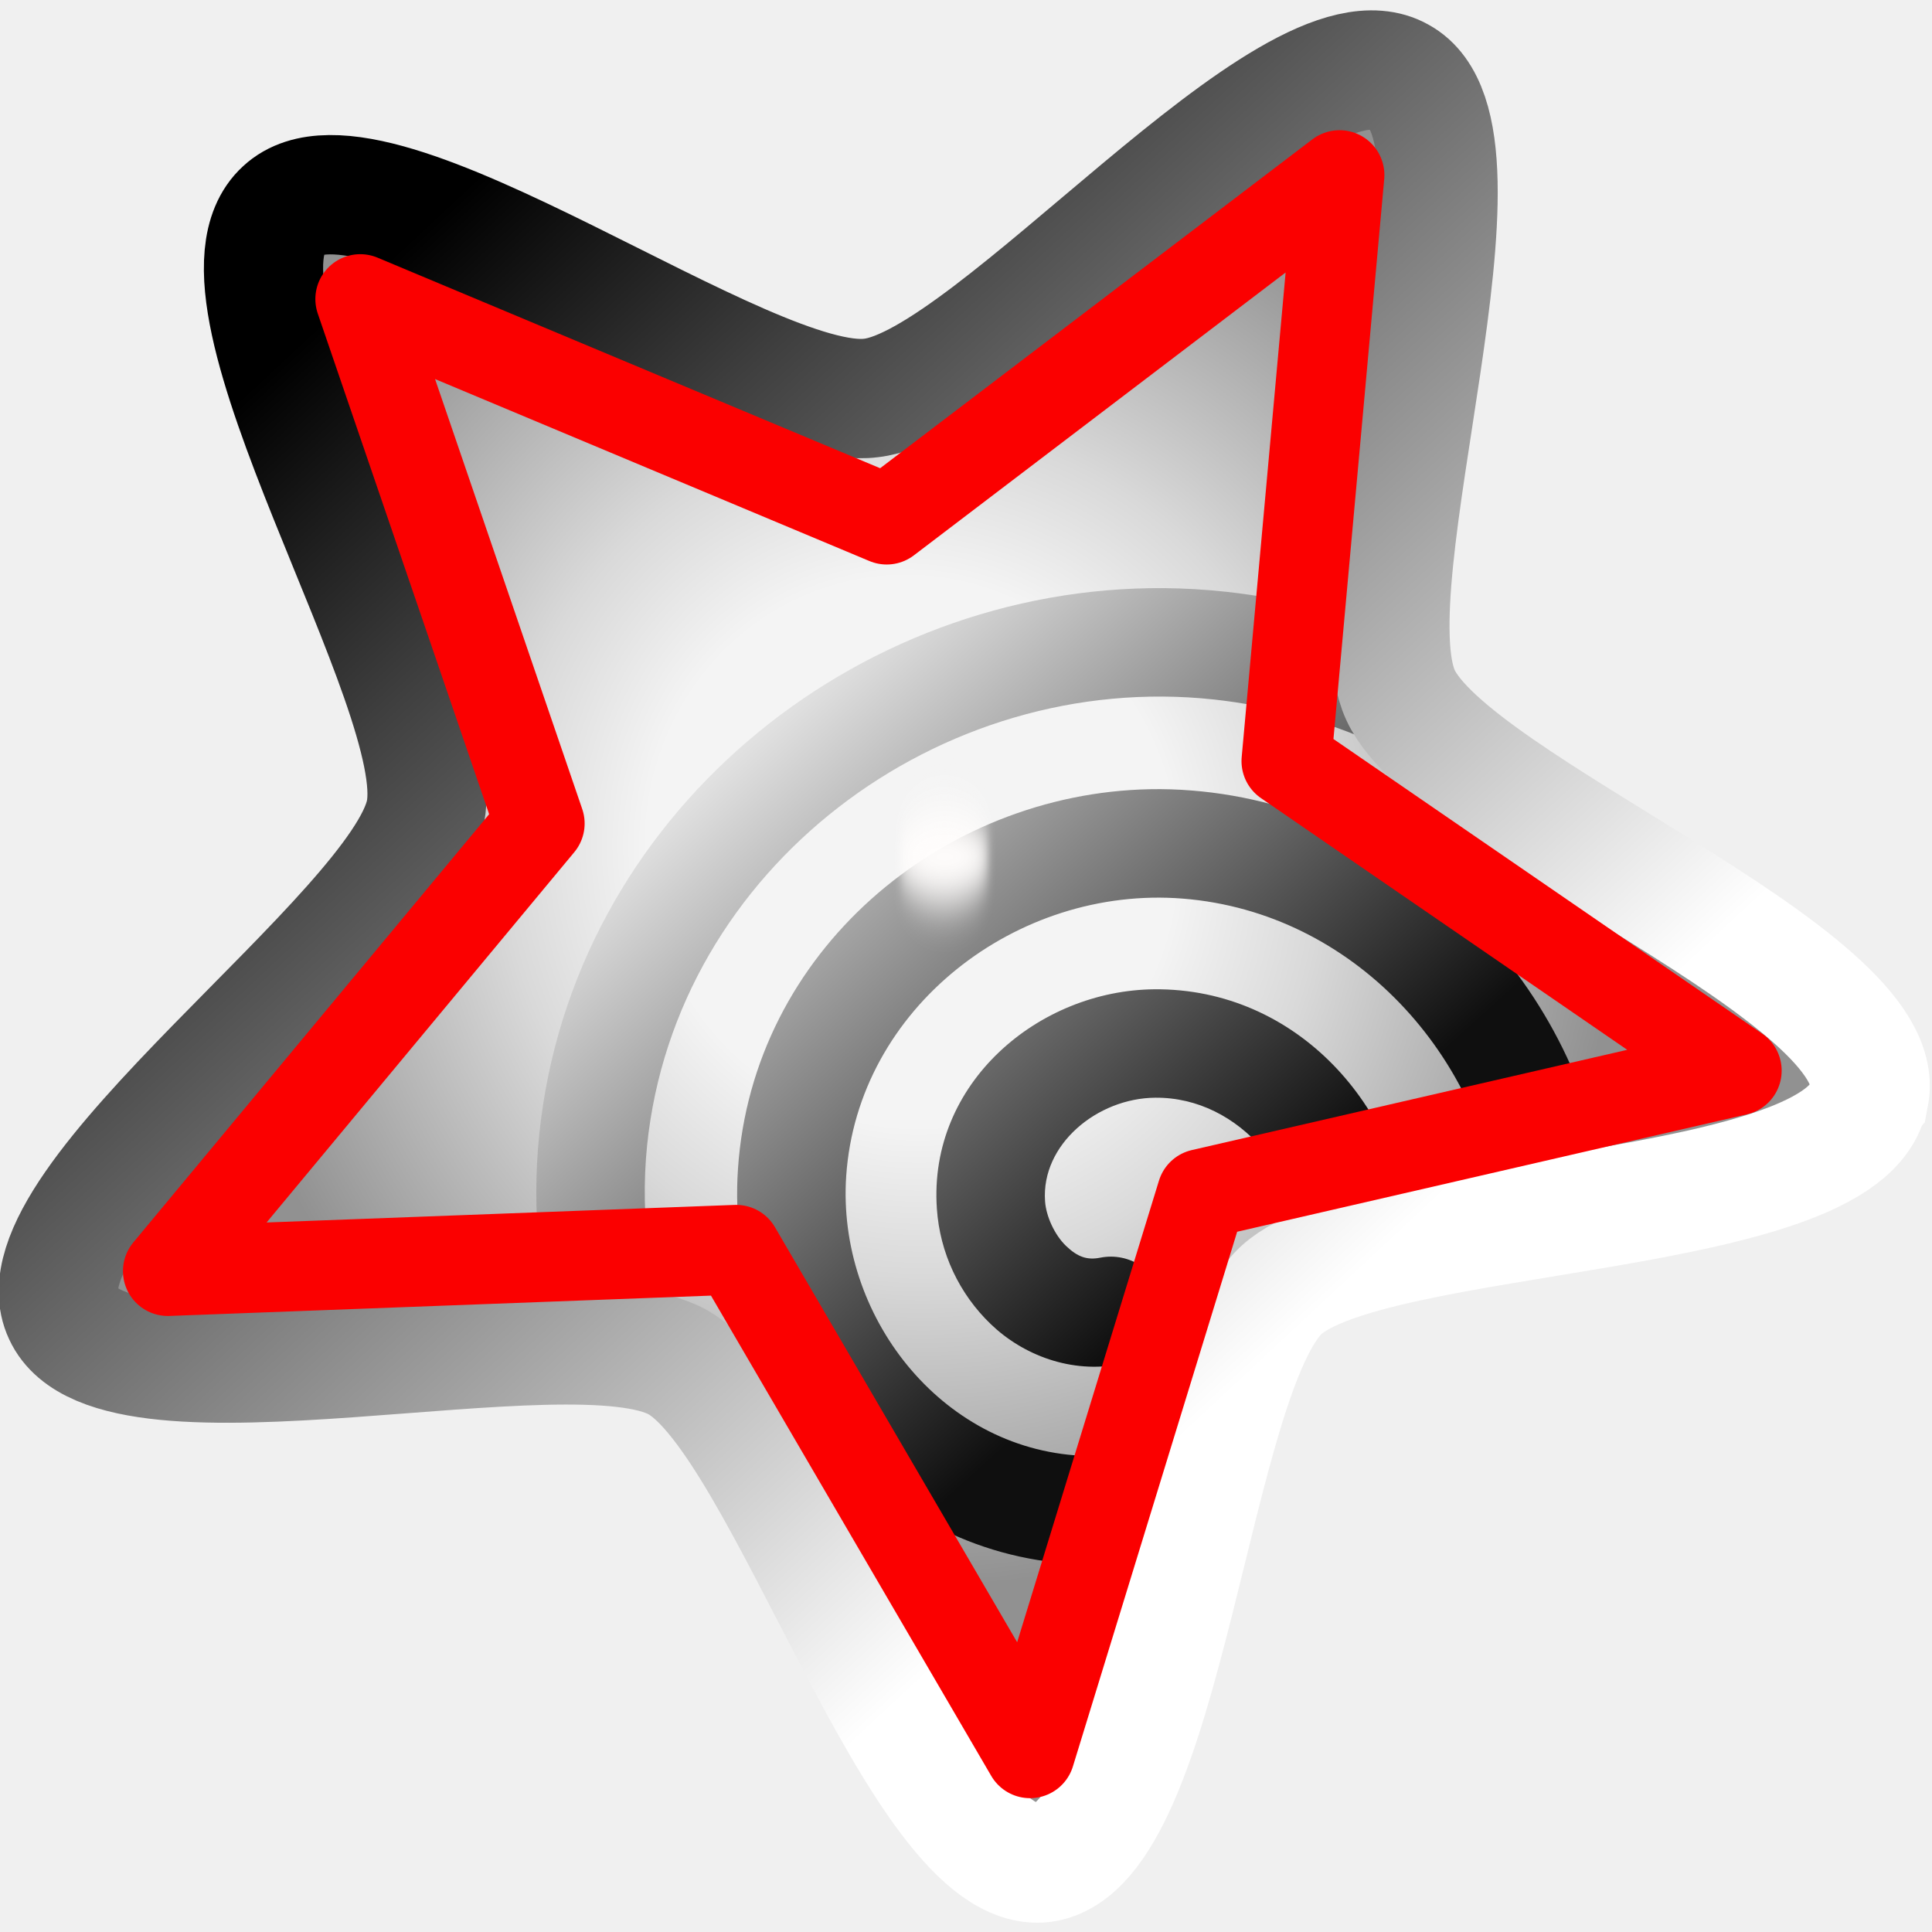
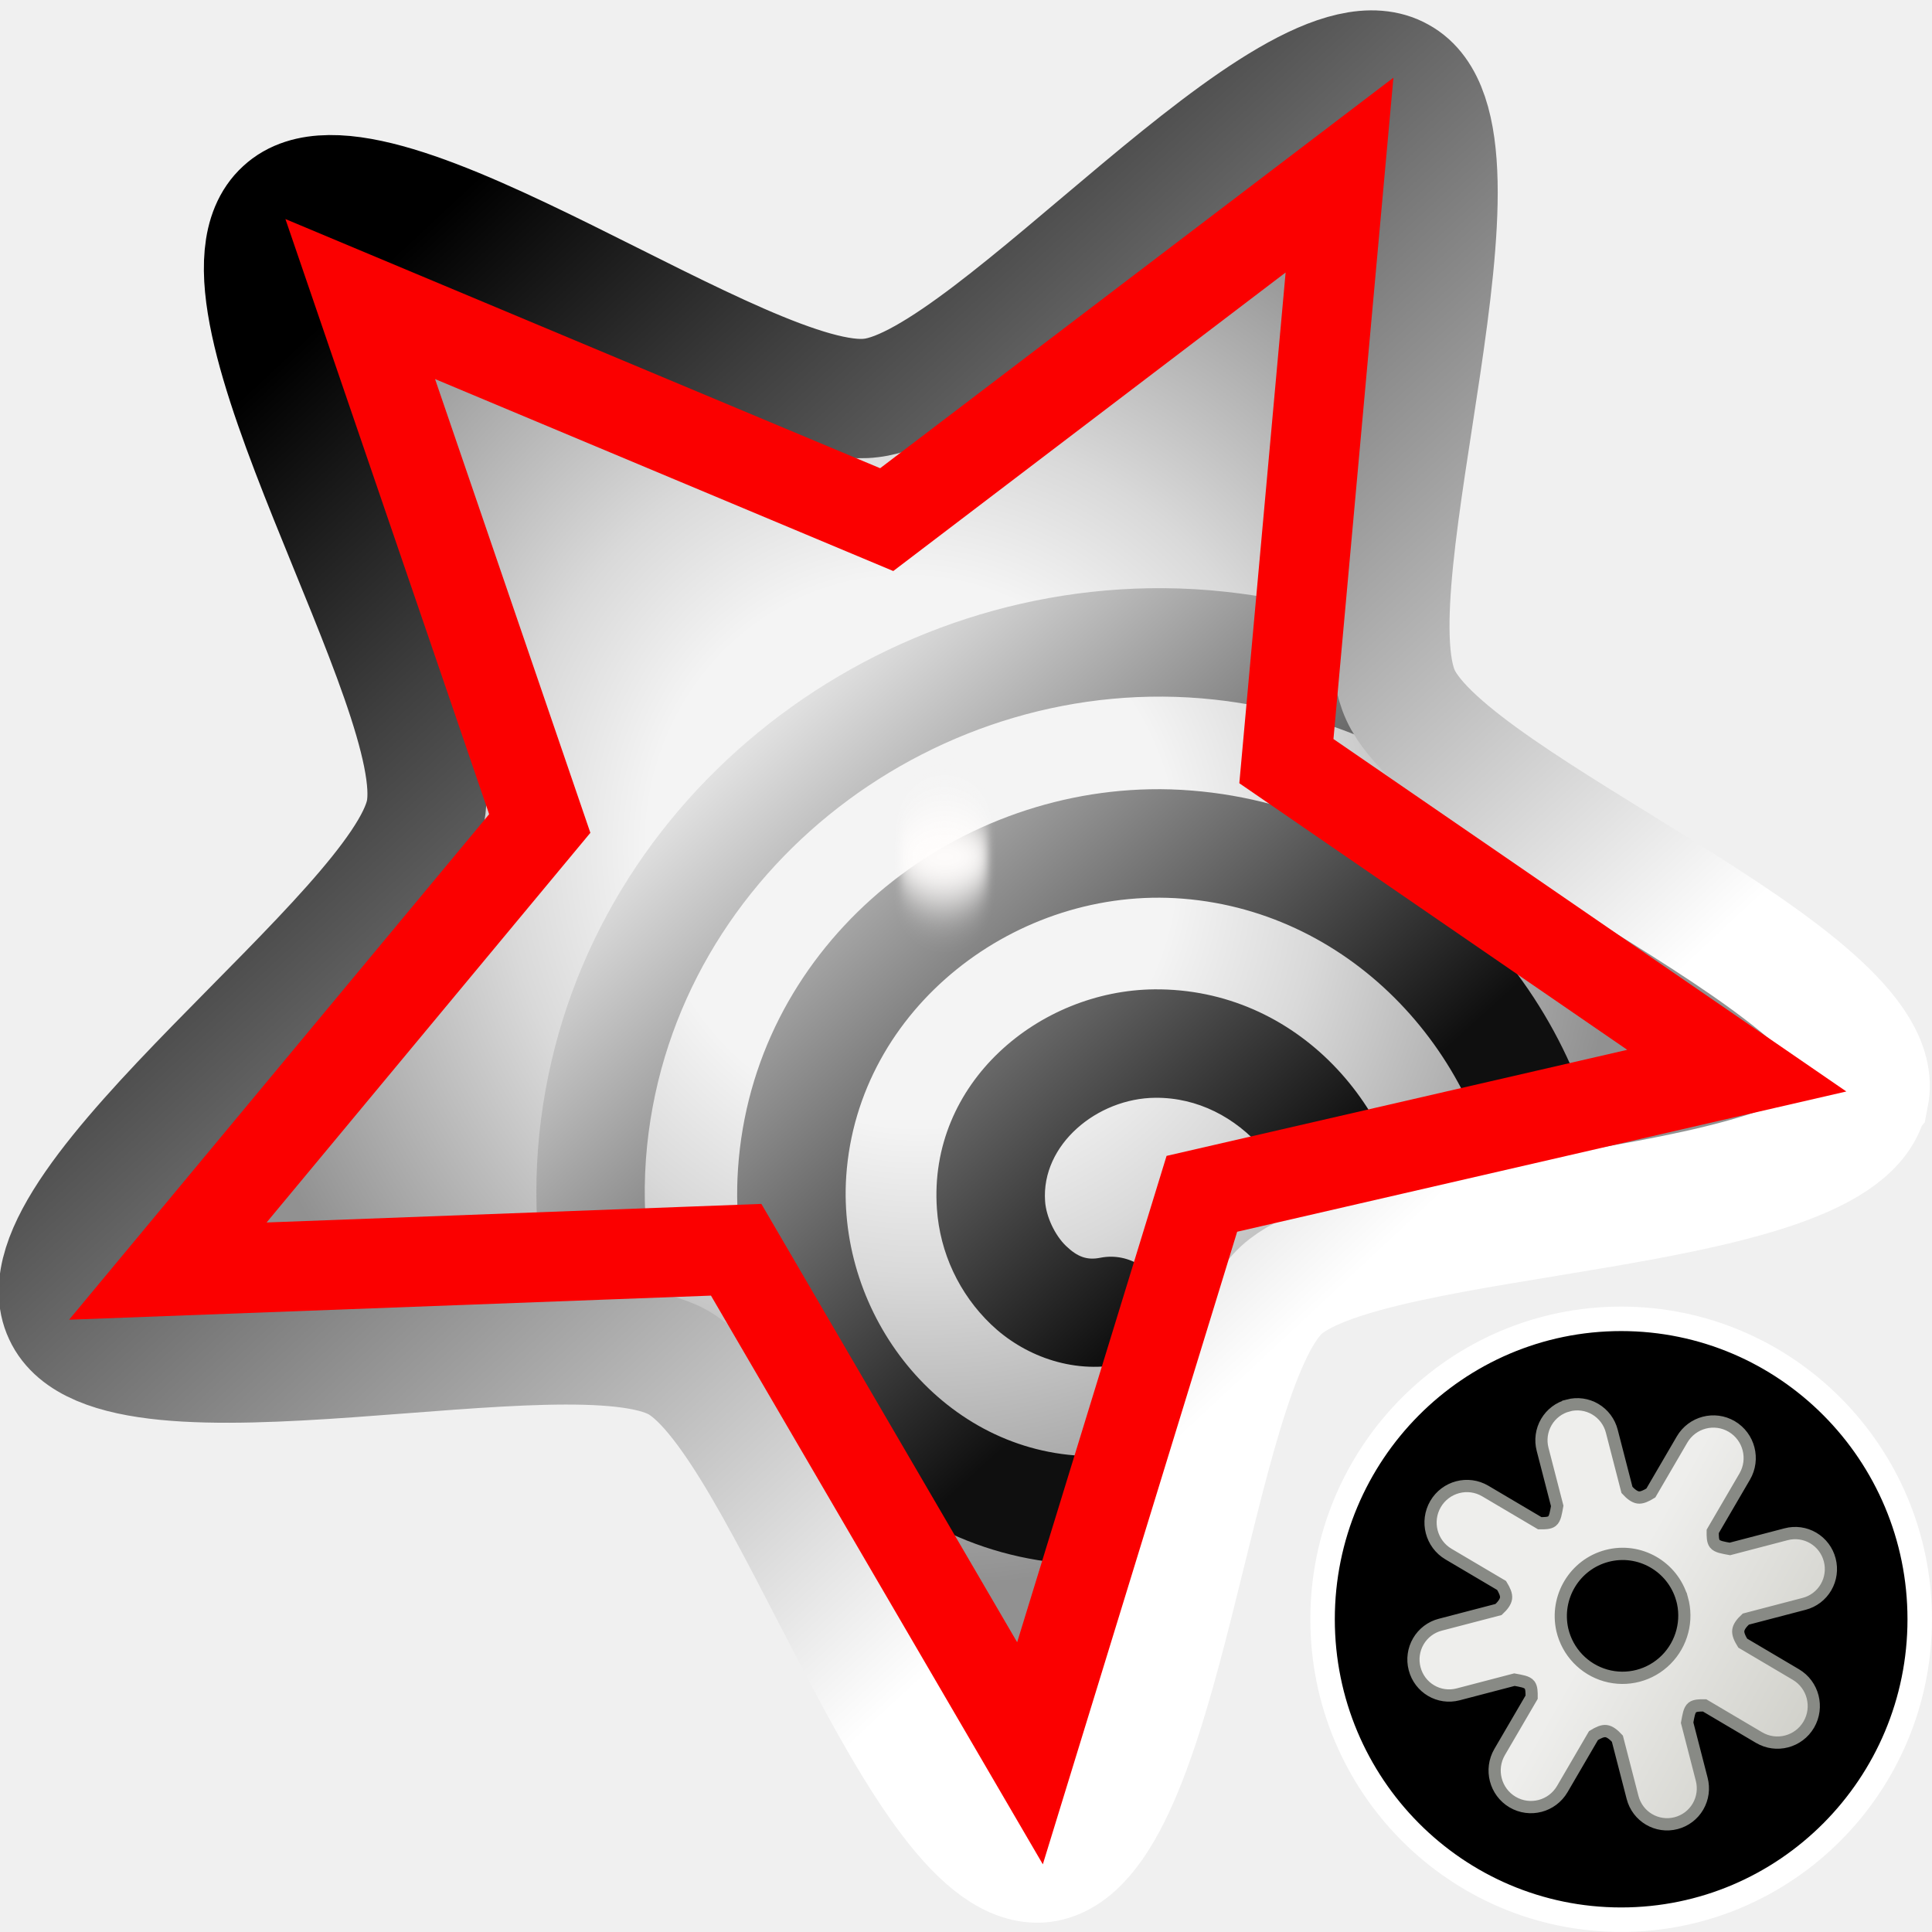
- <svg xmlns="http://www.w3.org/2000/svg" xmlns:xlink="http://www.w3.org/1999/xlink" viewBox="0 0 48 48">
+ <svg xmlns="http://www.w3.org/2000/svg" xmlns:xlink="http://www.w3.org/1999/xlink" width="48" height="48">
  <defs>
-     <linearGradient id="b">
+     <linearGradient id="d">
      <stop offset="0" stop-color="#0f0f0f" />
      <stop offset="1" stop-color="#e5e5e5" />
    </linearGradient>
    <linearGradient id="a">
      <stop offset="0" />
      <stop offset=".194" stop-color="#3f3f3f" />
      <stop offset=".832" stop-color="#fff" />
    </linearGradient>
    <linearGradient id="c">
      <stop offset=".282" stop-color="#f4f4f4" />
      <stop offset=".436" stop-color="#d9d9d9" />
      <stop offset=".754" stop-color="#919191" />
    </linearGradient>
-     <linearGradient xlink:href="#a" id="f" x1="1.554" x2="13.512" y1="7.78" y2="9.144" gradientUnits="userSpaceOnUse" />
-     <linearGradient xlink:href="#b" id="e" x1="-31.192" x2="-24.123" y1="-.936" y2="8.01" gradientUnits="userSpaceOnUse" />
-     <radialGradient xlink:href="#c" id="d" cx="7.18" cy="8.2" r="6.59" fx="7.18" fy="8.2" gradientTransform="matrix(.9 .5558 -.5314 .8606 5.08 -2.85)" gradientUnits="userSpaceOnUse" />
-     <filter id="g" width="1.832" height="1.832" x="-.416" y="-.416" color-interpolation-filters="sRGB">
+     <linearGradient xlink:href="#a" id="h" x1="1.554" x2="13.512" y1="7.78" y2="9.144" gradientUnits="userSpaceOnUse" />
+     <linearGradient xlink:href="#d" id="g" x1="-31.192" y1="-.936" x2="-24.123" y2="8.01" gradientUnits="userSpaceOnUse" />
+     <linearGradient xlink:href="#e" id="j" x1="7.598" y1="7.681" x2="12.404" y2="12.336" gradientUnits="userSpaceOnUse" gradientTransform="matrix(1.12453 -.29235 .29238 1.1244 47.126 26.974)" />
+     <linearGradient id="e">
+       <stop offset="0" stop-color="#eeeeec" />
+       <stop offset="1" stop-color="#d2d2cc" />
+     </linearGradient>
+     <radialGradient xlink:href="#c" id="f" cx="7.18" cy="8.2" r="6.59" fx="7.18" fy="8.2" gradientTransform="matrix(.9 .5558 -.5314 .8606 5.08 -2.85)" gradientUnits="userSpaceOnUse" />
+     <filter id="i" width="1.832" height="1.832" x="-.416" y="-.416" color-interpolation-filters="sRGB">
      <feGaussianBlur stdDeviation=".13" />
    </filter>
  </defs>
-   <path fill="url(#d)" fill-rule="evenodd" d="M13.51 5.1c.44.77-2.18 2.89-2.29 3.76-.1.88 1.95 3.55 1.36 4.2-.6.64-3.43-1.19-4.3-1.02-.86.17-2.76 2.95-3.56 2.58-.8-.36.07-3.62-.36-4.39C3.93 9.46.69 8.51.8 7.63c.1-.87 3.47-1.05 4.06-1.7.6-.64.51-4.01 1.38-4.18.86-.18 2.07 2.97 2.87 3.34.8.37 3.97-.76 4.4 0z" enable-background="accumulate" overflow="visible" style="marker:none" transform="matrix(2.647 2.2616 -2.267 2.6553 22.22 -16.85)" />
-   <path fill="url(#e)" fill-rule="evenodd" d="M-30.844 9.714c4.98.362 9.761-3.049 10.625-8.13a9.253 9.253 0 0 0-.128-3.705l-1.858-.147a7.524 7.524 0 0 1 .262 3.56c-.753 4.428-5.21 7.344-9.596 6.576a8.72 8.72 0 0 1-2.592-.896.875.875 0 0 0-1.184.36.875.875 0 0 0 .36 1.184c.973.519 2.025.883 3.113 1.074.332.058.666.1.998.124zm.435-3.222c3.359.153 6.563-2.196 7.028-5.673.423-3.16-1.73-6.335-5.016-6.72a5.272 5.272 0 0 0-2.09.183l-1.187 2.758A3.549 3.549 0 0 1-28.6-4.163c2.254.264 3.783 2.518 3.485 4.749-.36 2.69-3.052 4.5-5.713 4.11-2.735-.4-4.675-2.849-4.795-5.526l-1.736.257c.23 3.41 2.72 6.48 6.276 7 .225.033.45.055.674.065zm.137-3.225C-28.413 3.373-26.53 2-26.54-.038a2.845 2.845 0 0 0-.747-1.913c-.478-.524-1.238-.889-2.062-.779a.875.875 0 0 0-.75.981.875.875 0 0 0 .982.753c.218-.029.367.04.537.225.17.186.29.494.291.742.005.916-.947 1.604-1.883 1.55-1.37-.078-2.34-1.459-2.212-2.827l-1.762.26c.008 2.145 1.578 4.182 3.874 4.313zm6.592-8.185-1.752-3.478a8.67 8.67 0 0 0-2.191-.665 8.374 8.374 0 0 0-1.383-.108l-.772 1.798a6.638 6.638 0 0 1 1.871.037c1.708.28 3.168 1.175 4.227 2.416z" color="#000" style="-inkscape-stroke:none" transform="rotate(176.25 -9.294 16.038) scale(1.5403)" />
-   <path fill="none" stroke="url(#f)" stroke-width=".85" d="M13.51 5.1c.44.77-2.18 2.89-2.29 3.76-.1.88 1.95 3.55 1.36 4.2-.6.64-3.43-1.19-4.3-1.02-.86.17-2.76 2.95-3.56 2.58-.8-.36.07-3.62-.36-4.39C3.93 9.46.69 8.51.8 7.63c.1-.87 3.47-1.05 4.06-1.7.6-.64.51-4.01 1.38-4.18.86-.18 2.07 2.97 2.87 3.34.8.37 3.97-.76 4.4 0z" enable-background="accumulate" overflow="visible" style="marker:none" transform="matrix(2.647 2.2616 -2.267 2.6553 22.22 -16.85)" />
-   <path fill="none" stroke="#fb0000" stroke-linejoin="round" stroke-width="2.23" d="m43.15 26.6-13.29 3.06-4.27 13.9-7.3-12.51-14.12.53 9.24-11.12L8.95 7.43l13.08 5.48 11.25-8.56-1.32 14.56Z" enable-background="accumulate" overflow="visible" style="marker:none" />
-   <path fill="#fffdfc" fill-rule="evenodd" d="M8.5 7.99a.37.37 0 0 1-.38.37.37.37 0 0 1-.37-.37.37.37 0 0 1 .37-.38.37.37 0 0 1 .37.37" filter="url(#g)" transform="rotate(36.96 28.44 21) scale(3.0331)" />
+   <path fill="url(#f)" fill-rule="evenodd" d="M13.51 5.1c.44.77-2.18 2.89-2.29 3.76-.1.88 1.95 3.55 1.36 4.2-.6.64-3.43-1.19-4.3-1.02-.86.17-2.76 2.95-3.56 2.58-.8-.36.07-3.62-.36-4.39S.69 8.51.8 7.63c.1-.87 3.47-1.05 4.06-1.7.6-.64.51-4.01 1.38-4.18.86-.18 2.07 2.97 2.87 3.34s3.97-.76 4.4 0z" enable-background="accumulate" overflow="visible" style="marker:none" transform="matrix(2.647 2.2616 -2.267 2.6553 22.22 -16.85)" />
+   <path style="-inkscape-stroke:none" d="M-30.844 9.714c4.98.362 9.761-3.049 10.625-8.13a9.3 9.3 0 0 0-.128-3.705l-1.858-.147a7.5 7.5 0 0 1 .262 3.56c-.753 4.428-5.21 7.344-9.596 6.576a8.7 8.7 0 0 1-2.592-.896.875.875 0 0 0-1.184.36.875.875 0 0 0 .36 1.184c.973.519 2.025.883 3.113 1.074q.499.088.998.124m.435-3.222c3.359.153 6.563-2.196 7.028-5.673.423-3.16-1.73-6.335-5.016-6.72a5.3 5.3 0 0 0-2.09.183l-1.187 2.758A3.55 3.55 0 0 1-28.6-4.163c2.254.264 3.783 2.518 3.485 4.749-.36 2.69-3.052 4.5-5.713 4.11-2.735-.4-4.675-2.849-4.795-5.526l-1.736.257c.23 3.41 2.72 6.48 6.276 7q.338.05.674.065m.137-3.225C-28.413 3.373-26.53 2-26.54-.038a2.85 2.85 0 0 0-.747-1.913c-.478-.524-1.238-.889-2.062-.779a.875.875 0 0 0-.75.981.875.875 0 0 0 .982.753c.218-.029.367.04.537.225.17.186.29.494.291.742.005.916-.947 1.604-1.883 1.55-1.37-.078-2.34-1.459-2.212-2.827l-1.762.26c.008 2.145 1.578 4.182 3.874 4.313m6.592-8.185-1.752-3.478a8.7 8.7 0 0 0-2.191-.665 8.4 8.4 0 0 0-1.383-.108l-.772 1.798a6.6 6.6 0 0 1 1.871.037c1.708.28 3.168 1.175 4.227 2.416" transform="rotate(176.253 -9.294 16.038)scale(1.54036)" color="#000" fill="url(#g)" fill-rule="evenodd" />
+   <path fill="none" stroke="url(#h)" stroke-width=".85" d="M13.51 5.1c.44.77-2.18 2.89-2.29 3.76-.1.88 1.95 3.55 1.36 4.2-.6.64-3.43-1.19-4.3-1.02-.86.17-2.76 2.95-3.56 2.58-.8-.36.07-3.62-.36-4.39S.69 8.51.8 7.63c.1-.87 3.47-1.05 4.06-1.7.6-.64.51-4.01 1.38-4.18.86-.18 2.07 2.97 2.87 3.34s3.97-.76 4.4 0z" enable-background="accumulate" overflow="visible" style="marker:none" transform="matrix(2.647 2.2616 -2.267 2.6553 22.22 -16.85)" />
+   <path fill="none" stroke="#fb0000" stroke-width="2.23" d="m43.15 26.6-13.29 3.06-4.27 13.9-7.3-12.51-14.12.53 9.24-11.12L8.95 7.43l13.08 5.48 11.25-8.56-1.32 14.56Z" enable-background="accumulate" overflow="visible" style="marker:none" />
+   <path fill="#fffdfc" fill-rule="evenodd" d="M8.5 7.99a.37.37 0 0 1-.38.37.37.37 0 0 1-.37-.37.37.37 0 0 1 .37-.38.37.37 0 0 1 .37.37" filter="url(#i)" transform="rotate(36.96 28.44 21)scale(3.0331)" />
+   <circle cx="39.018" cy="40.459" r=".714" fill="#fff" paint-order="fill markers stroke" />
+   <circle cx="33.638" cy="39.072" r=".507" fill="#fff" paint-order="fill markers stroke" />
+   <circle cx="39.027" cy="40.462" r=".714" fill="#fff" paint-order="fill markers stroke" />
+   <ellipse ry="7.464" rx="7.418" cy="40.23" cx="40.277" style="marker:none" color="#000" overflow="visible" stroke="#fff" stroke-width=".608" enable-background="accumulate" />
+   <g color="#000">
+     <path style="marker:none" d="M60.644 33.586a2.176 2.176 0 1 1-4.21 1.095 2.176 2.176 0 0 1 4.21-1.095zM56.64 26.83a1.255 1.255 0 0 0-.9 1.533l.514 1.978c-.045.235-.07.448-.186.536-.092.07-.254.073-.428.07l-1.918-1.125a1.28 1.28 0 0 0-1.75.455 1.28 1.28 0 0 0 .455 1.75l1.87 1.097c.104.168.173.321.156.447s-.117.259-.263.393l-2.054.534a1.255 1.255 0 0 0-.901 1.534c.175.675.86 1.076 1.534.901l1.978-.514c.235.044.448.07.536.185.07.093.072.254.07.429l-1.126 1.917a1.28 1.28 0 0 0 .455 1.75 1.28 1.28 0 0 0 1.75-.455l1.098-1.87c.168-.104.321-.173.447-.156s.259.117.393.263l.535 2.054c.175.675.86 1.076 1.534.9a1.255 1.255 0 0 0 .9-1.533l-.514-1.978c.044-.235.07-.447.186-.536.092-.07.254-.072.428-.07l1.917 1.126a1.28 1.28 0 0 0 1.75-.455 1.28 1.28 0 0 0-.455-1.75l-1.869-1.098c-.104-.167-.174-.32-.157-.446.017-.127.118-.26.264-.394l2.054-.534a1.255 1.255 0 0 0 .9-1.534 1.255 1.255 0 0 0-1.533-.9l-1.978.514c-.235-.044-.448-.07-.536-.186-.07-.092-.073-.254-.07-.428l1.125-1.917a1.28 1.28 0 0 0-.455-1.75 1.28 1.28 0 0 0-1.75.455l-1.098 1.87c-.167.103-.32.173-.446.156-.127-.017-.26-.118-.394-.263l-.534-2.055a1.255 1.255 0 0 0-1.534-.9z" overflow="visible" fill="none" stroke="#000" stroke-width=".859" enable-background="accumulate" transform="matrix(.70607 0 0 .71045 -.913 16.211)" />
+     <path d="M60.479 33.088a2.176 2.176 0 1 1-4.211 1.095 2.176 2.176 0 0 1 4.21-1.095zm-4.005-6.756a1.255 1.255 0 0 0-.901 1.534l.514 1.978c-.044.234-.07.447-.185.535-.093.07-.254.073-.429.071l-1.917-1.126a1.28 1.28 0 0 0-1.75.455 1.28 1.28 0 0 0 .455 1.75l1.87 1.098c.103.167.173.32.156.446s-.118.26-.263.394L51.969 34a1.255 1.255 0 0 0-.9 1.533c.175.675.859 1.077 1.533.901l1.979-.514c.234.044.447.07.535.186.07.092.073.253.071.428l-1.126 1.917a1.28 1.28 0 0 0 .455 1.75 1.28 1.28 0 0 0 1.75-.455l1.098-1.87c.167-.103.32-.173.447-.156.126.017.258.118.393.263l.534 2.054c.175.675.86 1.076 1.534.901a1.255 1.255 0 0 0 .9-1.534l-.513-1.978c.044-.234.07-.447.185-.535.093-.07.254-.073.429-.071l1.917 1.126a1.28 1.28 0 0 0 1.75-.455 1.28 1.28 0 0 0-.455-1.75l-1.87-1.098c-.104-.167-.173-.32-.156-.446.017-.127.117-.26.263-.394l2.054-.534a1.255 1.255 0 0 0 .901-1.534 1.255 1.255 0 0 0-1.534-.9l-1.978.514c-.235-.044-.447-.07-.536-.186-.07-.092-.072-.253-.07-.428l1.126-1.917a1.28 1.28 0 0 0-.455-1.75 1.28 1.28 0 0 0-1.75.455l-1.098 1.87c-.168.103-.321.173-.447.156s-.259-.118-.393-.263l-.534-2.054a1.255 1.255 0 0 0-1.534-.901z" style="marker:none" overflow="visible" fill="url(#j)" fill-rule="evenodd" stroke="#888a85" stroke-width=".429" enable-background="accumulate" transform="matrix(.70607 0 0 .71045 -.913 16.211)" />
+   </g>
</svg>
